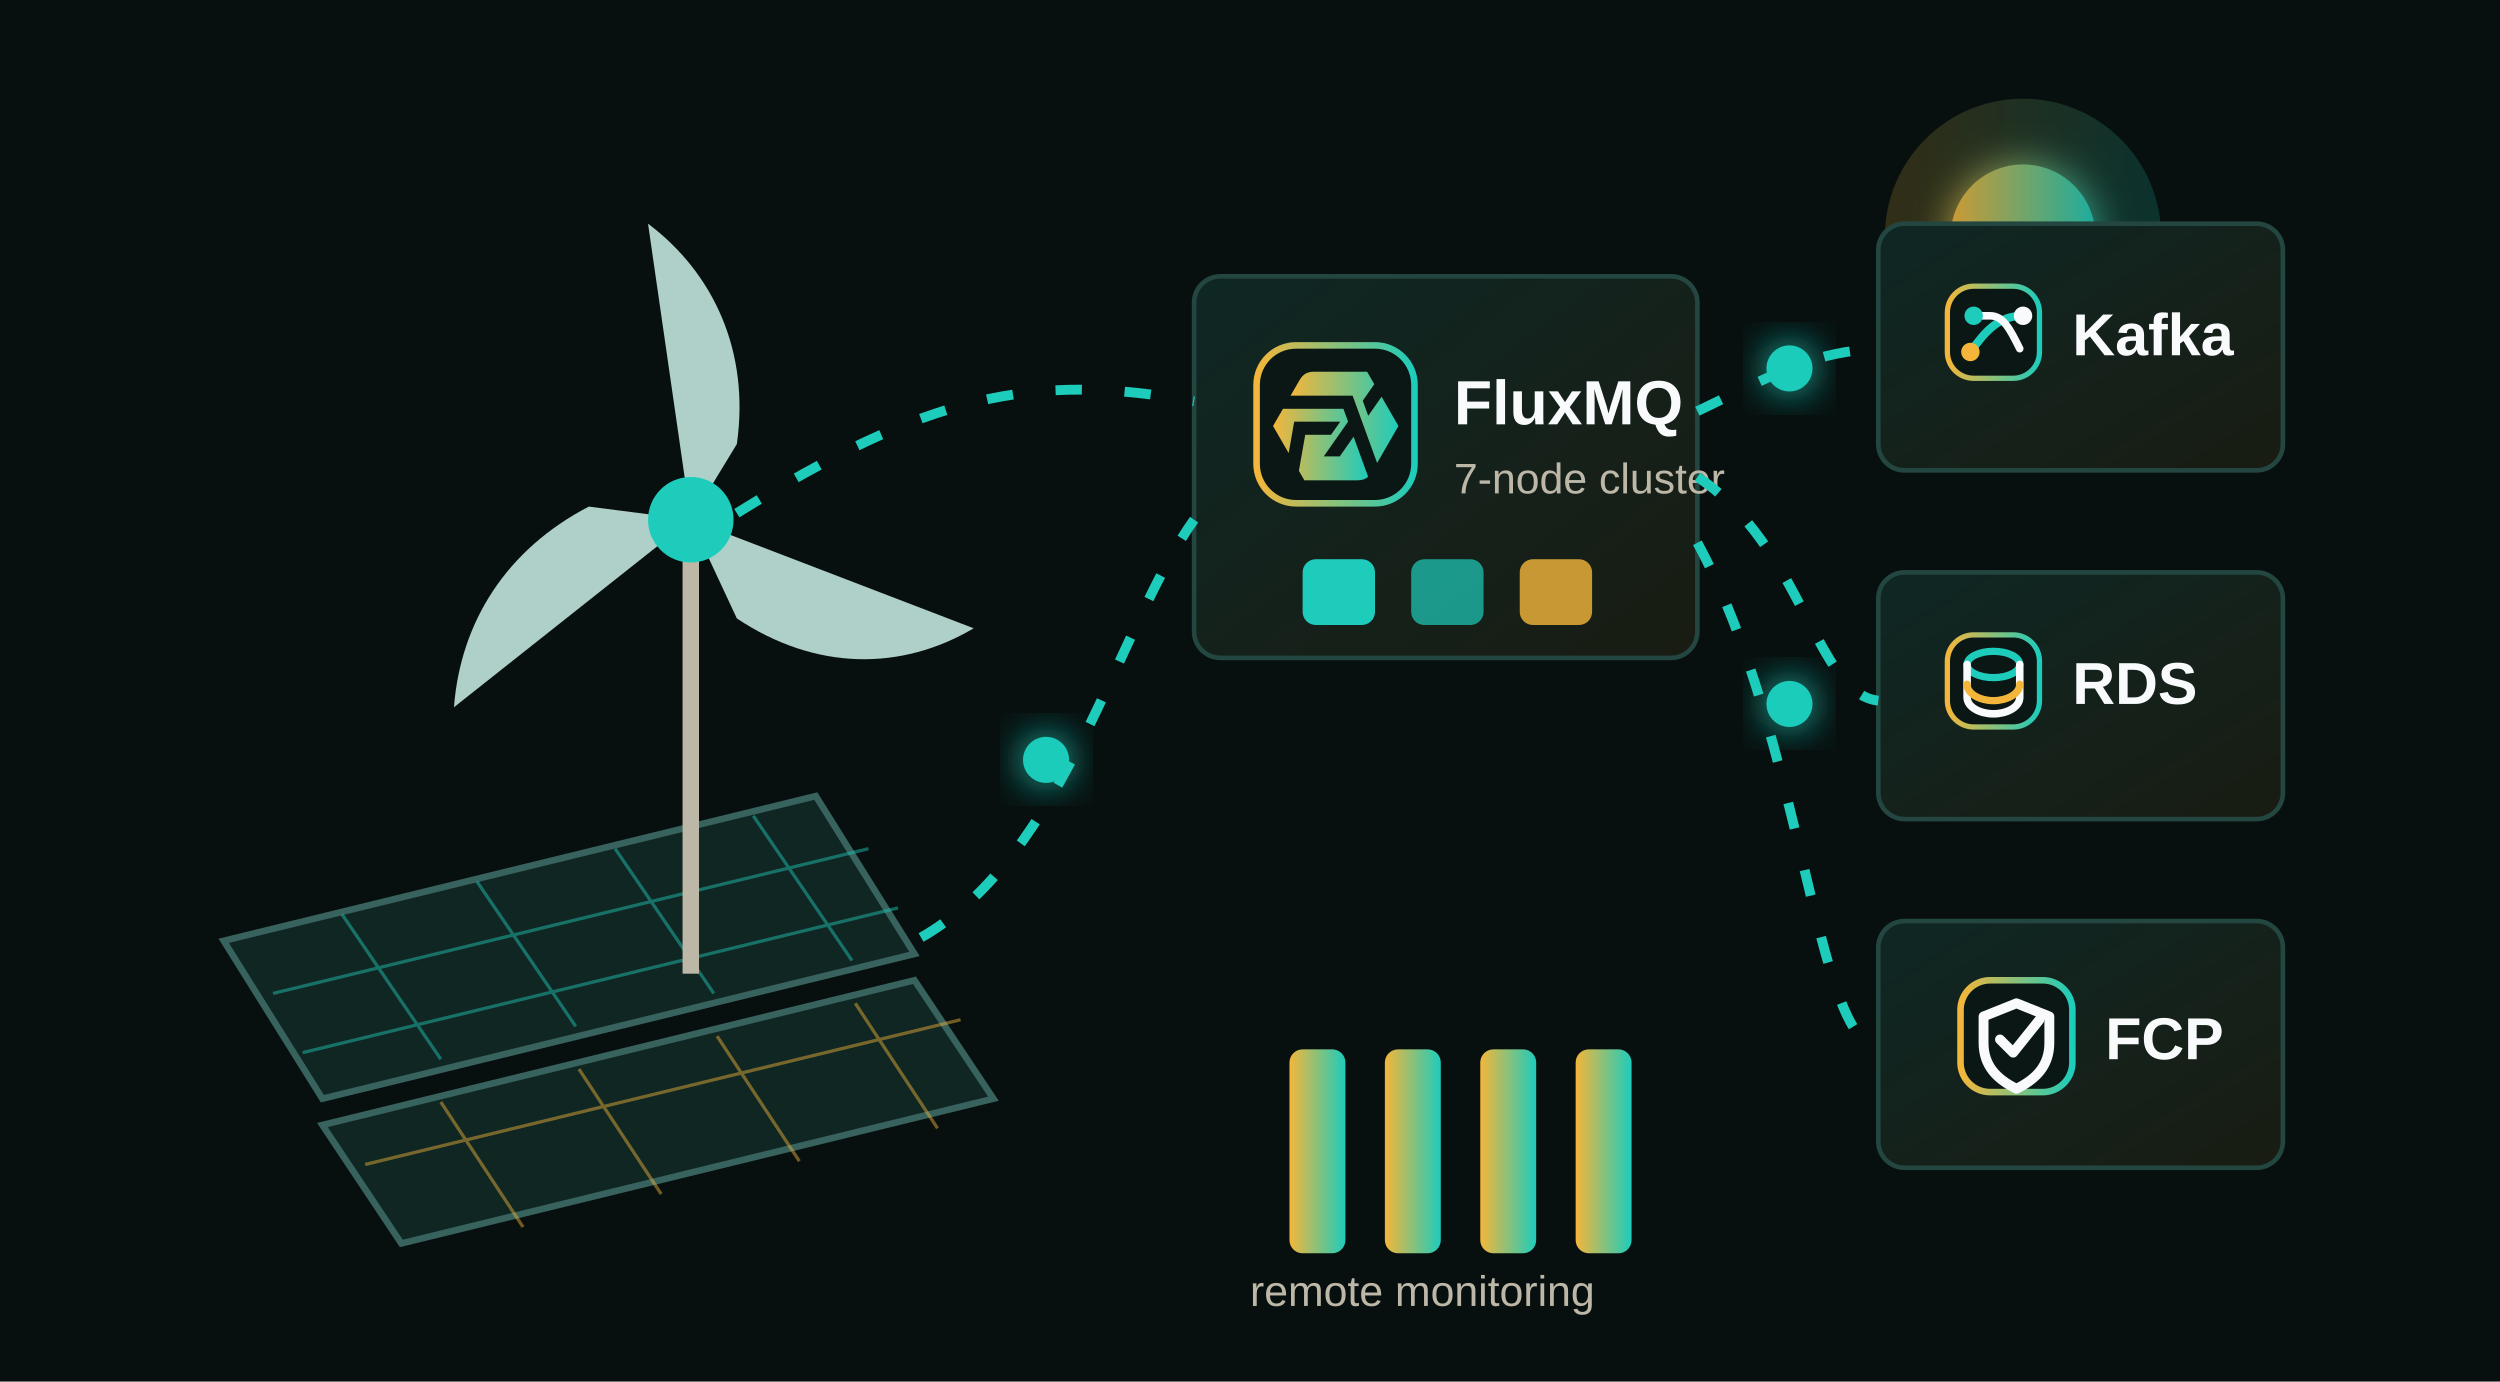
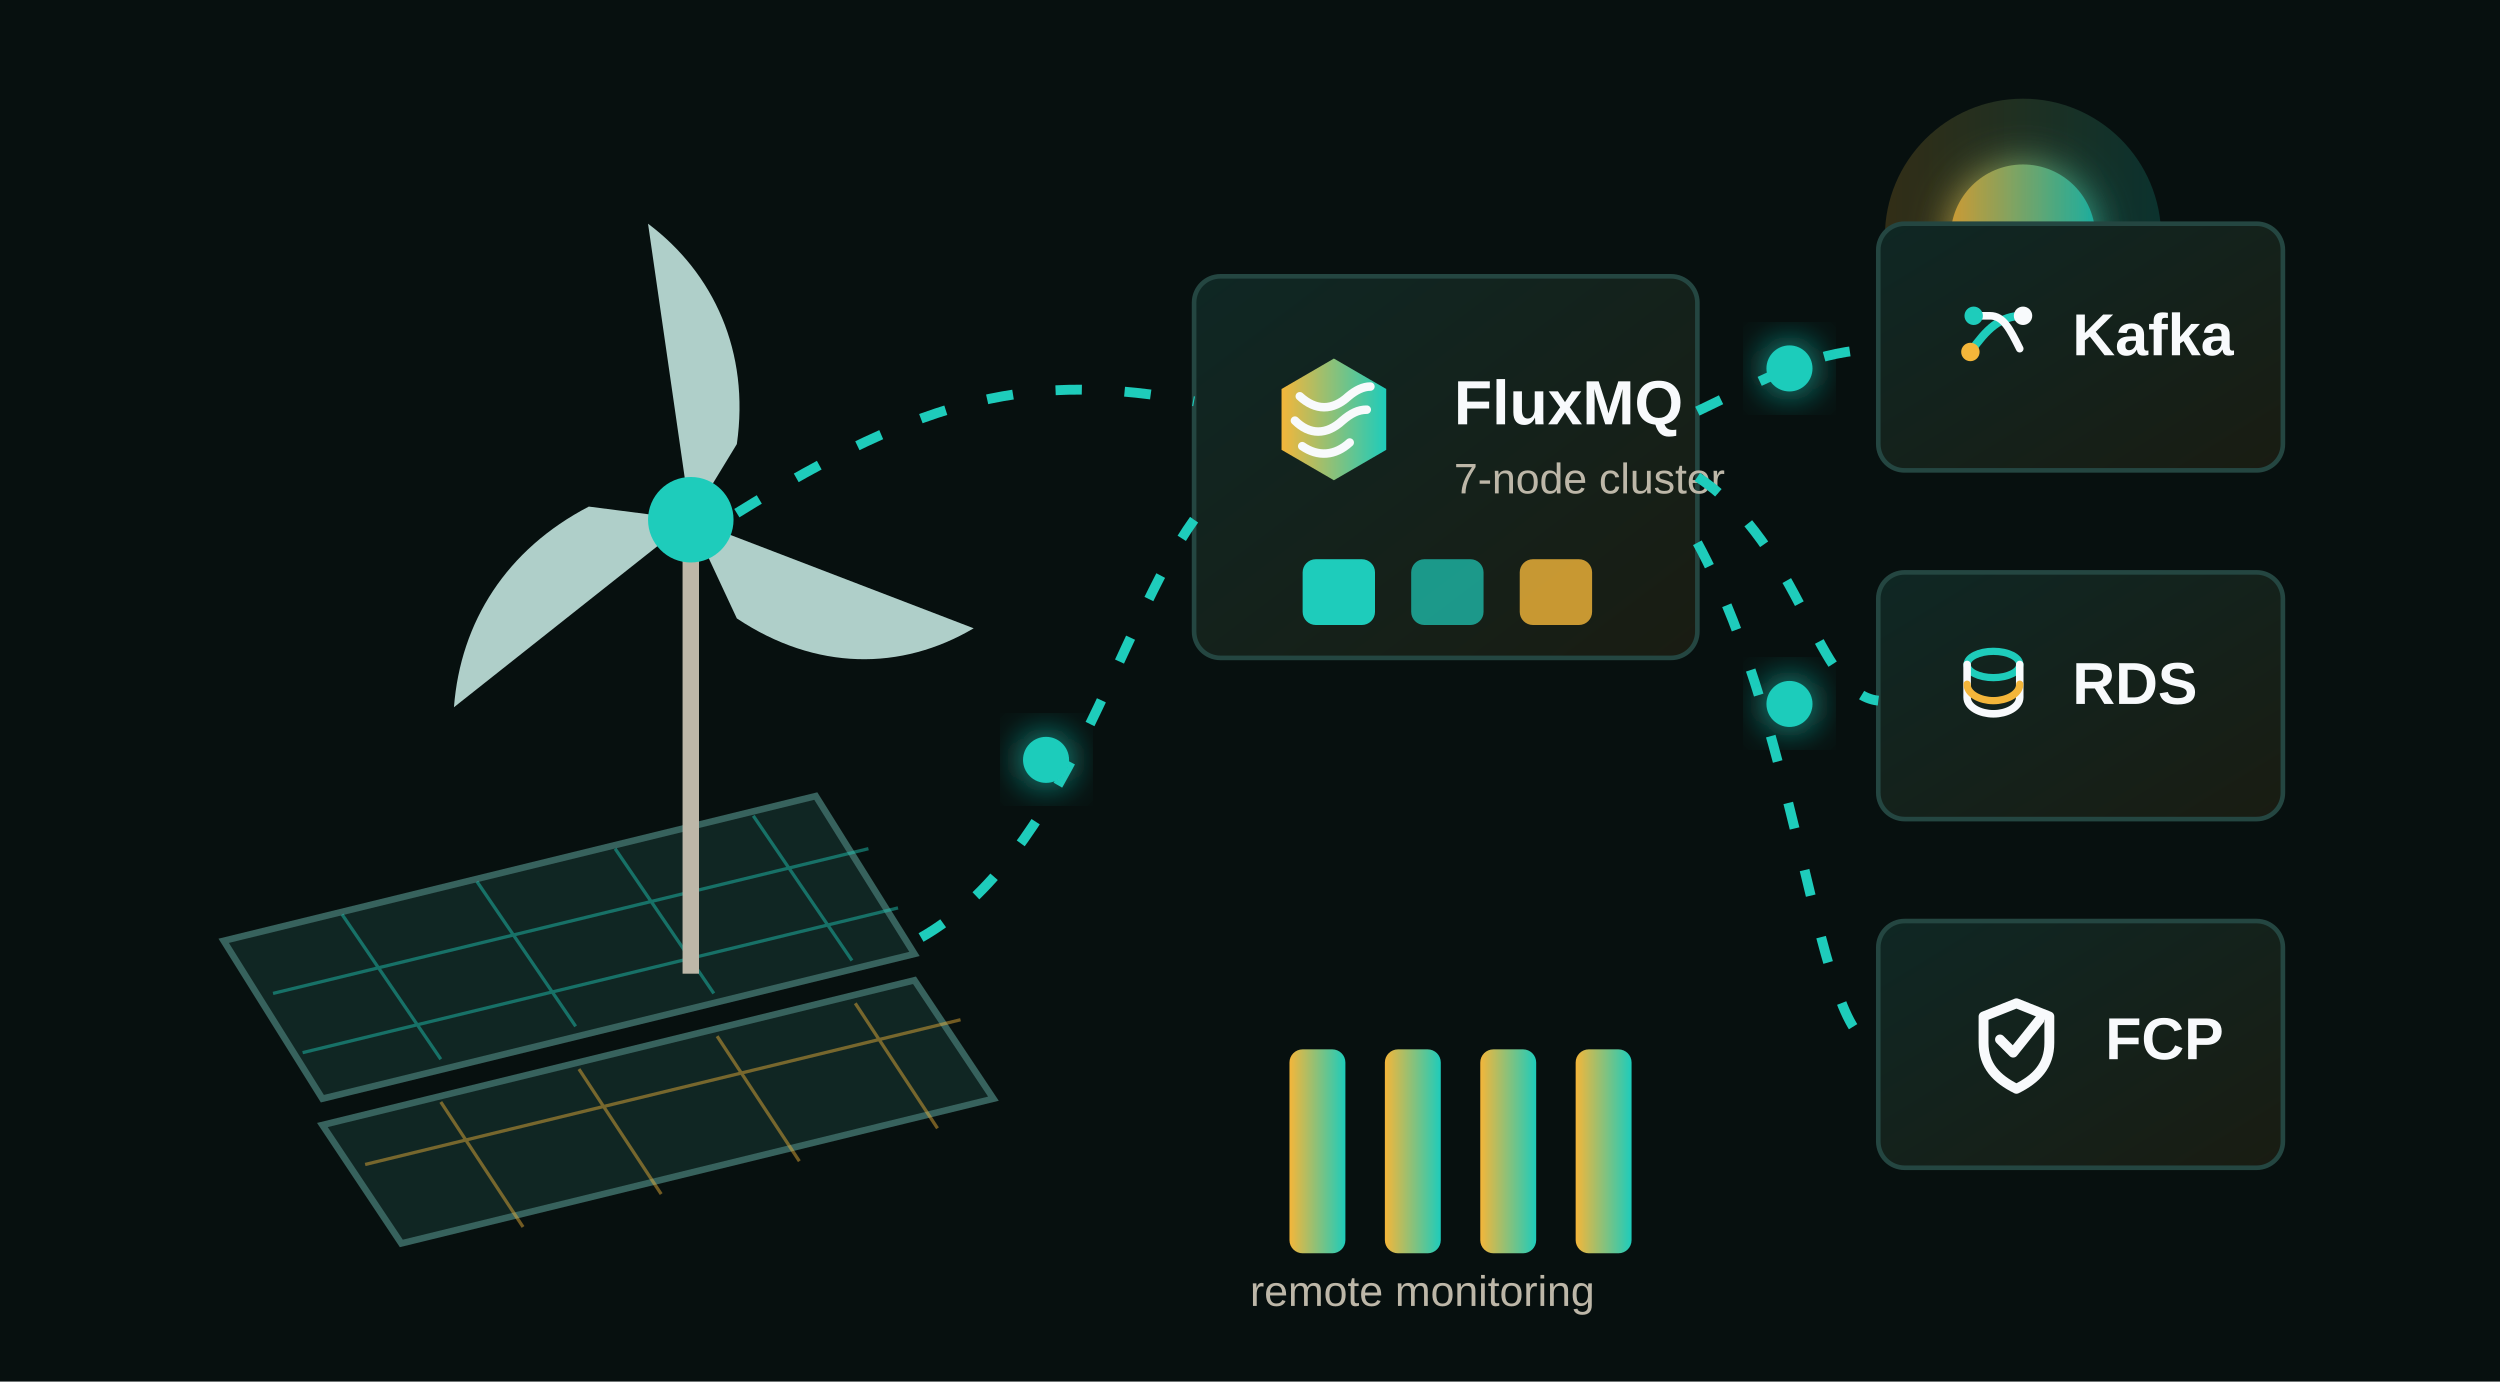
<svg xmlns="http://www.w3.org/2000/svg" viewBox="0 0 760 420" role="img" aria-labelledby="title desc">
  <defs>
    <linearGradient id="sun" x1="0" x2="1">
      <stop offset="0" stop-color="#f4b63a" />
      <stop offset="1" stop-color="#1eccbb" />
    </linearGradient>
    <linearGradient id="panel" x1="0" x2="1" y1="0" y2="1">
      <stop offset="0" stop-color="#0f2724" />
      <stop offset="1" stop-color="#191c12" />
    </linearGradient>
    <filter id="glow" x="-50%" y="-50%" width="200%" height="200%">
      <feGaussianBlur stdDeviation="6" result="blur" />
      <feMerge>
        <feMergeNode in="blur" />
        <feMergeNode in="SourceGraphic" />
      </feMerge>
    </filter>
    <style>
      .bg{fill:#07100f}
      .card{fill:url(#panel);stroke:#244641;stroke-width:1.4}
      .wire{fill:none;stroke:#1eccbb;stroke-width:3;stroke-dasharray:8 13;animation:flow 3.4s linear infinite}
      .wire2{animation-delay:.7s}
      .label{font:600 18px Arial,sans-serif;fill:#f8fafc}
      .small{font:500 13px Arial,sans-serif;fill:#bdb7a8}
      .node{fill:#1eccbb;filter:url(#glow);animation:pulse 2.5s ease-in-out infinite}
      .node2{animation-delay:.8s}
      .blade{fill:#d9fff8;opacity:.8;animation:spin 5s linear infinite;transform-origin:210px 158px}
      .bar{fill:url(#sun);animation:rise 3s ease-in-out infinite alternate}
-       .logoBox{fill:#0b1715;stroke:url(#sun);stroke-width:2}
-       .fluxMark{fill:url(#sun)}
+       .fluxHex{fill:url(#sun)}
+       .fluxWave{fill:none;stroke:#f8fafc;stroke-width:7;stroke-linecap:round}
      .logoShield{fill:none;stroke:#f8fafc;stroke-width:3;stroke-linejoin:round}
      .logoCheck{fill:none;stroke:#f8fafc;stroke-width:3;stroke-linecap:round;stroke-linejoin:round}
      .logoName{font:700 19px Arial,sans-serif;fill:#f8fafc}
-       .sysBox{fill:#0b1715;stroke:url(#sun);stroke-width:1.6}
      .sysLine{fill:none;stroke:#f8fafc;stroke-width:2.3;stroke-linecap:round;stroke-linejoin:round}
      .sysAccent{fill:#1eccbb}
      .sysGold{fill:#f4b63a}
      @keyframes flow{to{stroke-dashoffset:-84}}
      @keyframes pulse{0%,100%{opacity:.3;r:5}50%{opacity:1;r:9}}
      @keyframes spin{to{transform:rotate(360deg)}}
      @keyframes rise{from{height:20px;transform:translateY(42px)}to{height:62px;transform:translateY(0)}}
    </style>
  </defs>
  <rect class="bg" width="760" height="420" />
  <circle cx="615" cy="72" r="42" fill="url(#sun)" opacity=".18" />
  <circle cx="615" cy="72" r="22" fill="url(#sun)" opacity=".8" filter="url(#glow)" />
  <g>
    <polygon points="68,286 248,242 278,290 98,334" fill="#102623" stroke="#37625d" stroke-width="2" />
    <path d="M104 278l30 44M145 268l30 44M187 258l30 44M229 248l30 44M83 302l181-44M92 320l181-44" stroke="#1eccbb" opacity=".45" />
    <polygon points="98,342 278,298 302,334 122,378" fill="#102623" stroke="#37625d" stroke-width="2" />
    <path d="M134 335l25 38M176 325l25 38M218 315l25 38M260 305l25 38M111 354l181-44" stroke="#f4b63a" opacity=".45" />
  </g>
  <g>
    <line x1="210" y1="158" x2="210" y2="296" stroke="#bdb7a8" stroke-width="5" />
    <path class="blade" d="M210 158l-13-90c20 15 31 39 27 67z" />
    <path class="blade" d="M210 158l86 33c-22 13-48 13-72-3z" />
    <path class="blade" d="M210 158l-72 57c2-26 16-48 41-61z" />
    <circle cx="210" cy="158" r="13" fill="#1eccbb" />
  </g>
  <g>
    <rect class="card" x="363" y="84" width="153" height="116" rx="8" />
    <g transform="translate(382 105)">
-       <rect class="logoBox" width="48" height="48" rx="12" />
-       <g transform="translate(5 8) scale(.31)">
-         <path class="fluxMark" fill-rule="evenodd" clip-rule="evenodd" d="M93.285 102.997C90.554 105.461 87.239 106.516 82.439 106.516H30.757L25.366 97.184L31.595 61.852H56.911L65.934 48.965H20.777L15.336 79.82L0 53.258L9.741 36.38H69.024L73.606 48.965L49.76 83.023H65.491L78.99 63.745L93.278 102.997H93.285Z" />
-         <path class="fluxMark" fill-rule="evenodd" clip-rule="evenodd" d="M78.061 23.494H17.194L25.683 8.791C29.314 2.499 33.185 0 40.575 0H92.257L99.323 12.246L87.978 28.456L93.355 43.236L106.432 24.556L123 53.251L102.075 89.491L78.054 23.487L78.061 23.494Z" />
+       <g transform="translate(5 4) scale(.37)">
+         <path class="fluxHex" d="M50 0 93 25v50l-43 25L7 75V25Z" />
+         <path class="fluxWave" d="M22 31c13 12 27 12 40 0 6-5 12-8 18-8" />
+         <path class="fluxWave" d="M18 51c12 12 26 12 39 0 7-6 13-9 20-9" />
+         <path class="fluxWave" d="M24 72c13 9 27 8 39-3" />
      </g>
    </g>
    <text class="logoName" x="442" y="129">FluxMQ</text>
    <text class="small" x="442" y="150">7-node cluster</text>
    <rect x="396" y="170" width="22" height="20" rx="4" fill="#1eccbb" />
    <rect x="429" y="170" width="22" height="20" rx="4" fill="#1eccbb" opacity=".7" />
    <rect x="462" y="170" width="22" height="20" rx="4" fill="#f4b63a" opacity=".8" />
  </g>
  <g>
    <rect class="card" x="571" y="68" width="123" height="75" rx="8" />
    <g transform="translate(592 87)">
-       <rect class="sysBox" width="28" height="28" rx="8" />
      <path d="M7 20c5-7 9-11 16-11" fill="none" stroke="#1eccbb" stroke-width="2.5" stroke-linecap="round" />
      <path class="sysLine" d="M8 9h5c4 0 6 4 9 10" />
      <circle class="sysAccent" cx="8" cy="9" r="2.8" />
      <circle class="sysGold" cx="7" cy="20" r="2.8" />
      <circle cx="23" cy="9" r="2.8" fill="#f8fafc" />
    </g>
    <text class="label" x="630" y="108">Kafka</text>
    <rect class="card" x="571" y="174" width="123" height="75" rx="8" />
    <g transform="translate(592 193)">
-       <rect class="sysBox" width="28" height="28" rx="8" />
      <ellipse cx="14" cy="9" rx="8" ry="4" fill="none" stroke="#1eccbb" stroke-width="2.2" />
      <path class="sysLine" d="M6 9v10c0 3 4 5 8 5s8-2 8-5V9" />
      <path d="M6 15c0 3 4 5 8 5s8-2 8-5" fill="none" stroke="#f4b63a" stroke-width="2.2" stroke-linecap="round" />
    </g>
    <text class="label" x="630" y="214">RDS</text>
    <rect class="card" x="571" y="280" width="123" height="75" rx="8" />
    <g transform="translate(596 298)">
-       <rect class="logoBox" width="34" height="34" rx="9" />
      <path class="logoShield" d="M17 7l10 4v8c0 7-4 11-10 14C11 30 7 26 7 19v-8z" />
      <path class="logoCheck" d="M12 18l4 4 8-10" />
    </g>
    <text class="label" x="640" y="322">FCP</text>
  </g>
  <path class="wire" d="M280 285 C324 260 340 190 363 158" />
  <path class="wire wire2" d="M224 156 C282 120 314 113 363 122" />
  <path class="wire" d="M516 125 C543 112 552 107 571 106" />
  <path class="wire wire2" d="M516 145 C548 166 552 211 571 213" />
  <path class="wire" d="M516 165 C548 224 552 318 571 318" />
  <circle class="node" cx="318" cy="231" r="7" />
  <circle class="node node2" cx="544" cy="112" r="7" />
  <circle class="node" cx="544" cy="214" r="7" />
  <g>
    <rect class="bar" x="392" y="319" width="17" height="62" rx="4" />
    <rect class="bar" x="421" y="319" width="17" height="62" rx="4" style="animation-delay:.4s" />
    <rect class="bar" x="450" y="319" width="17" height="62" rx="4" style="animation-delay:.8s" />
    <rect class="bar" x="479" y="319" width="17" height="62" rx="4" style="animation-delay:1.2s" />
    <text class="small" x="380" y="397">remote monitoring</text>
  </g>
</svg>
